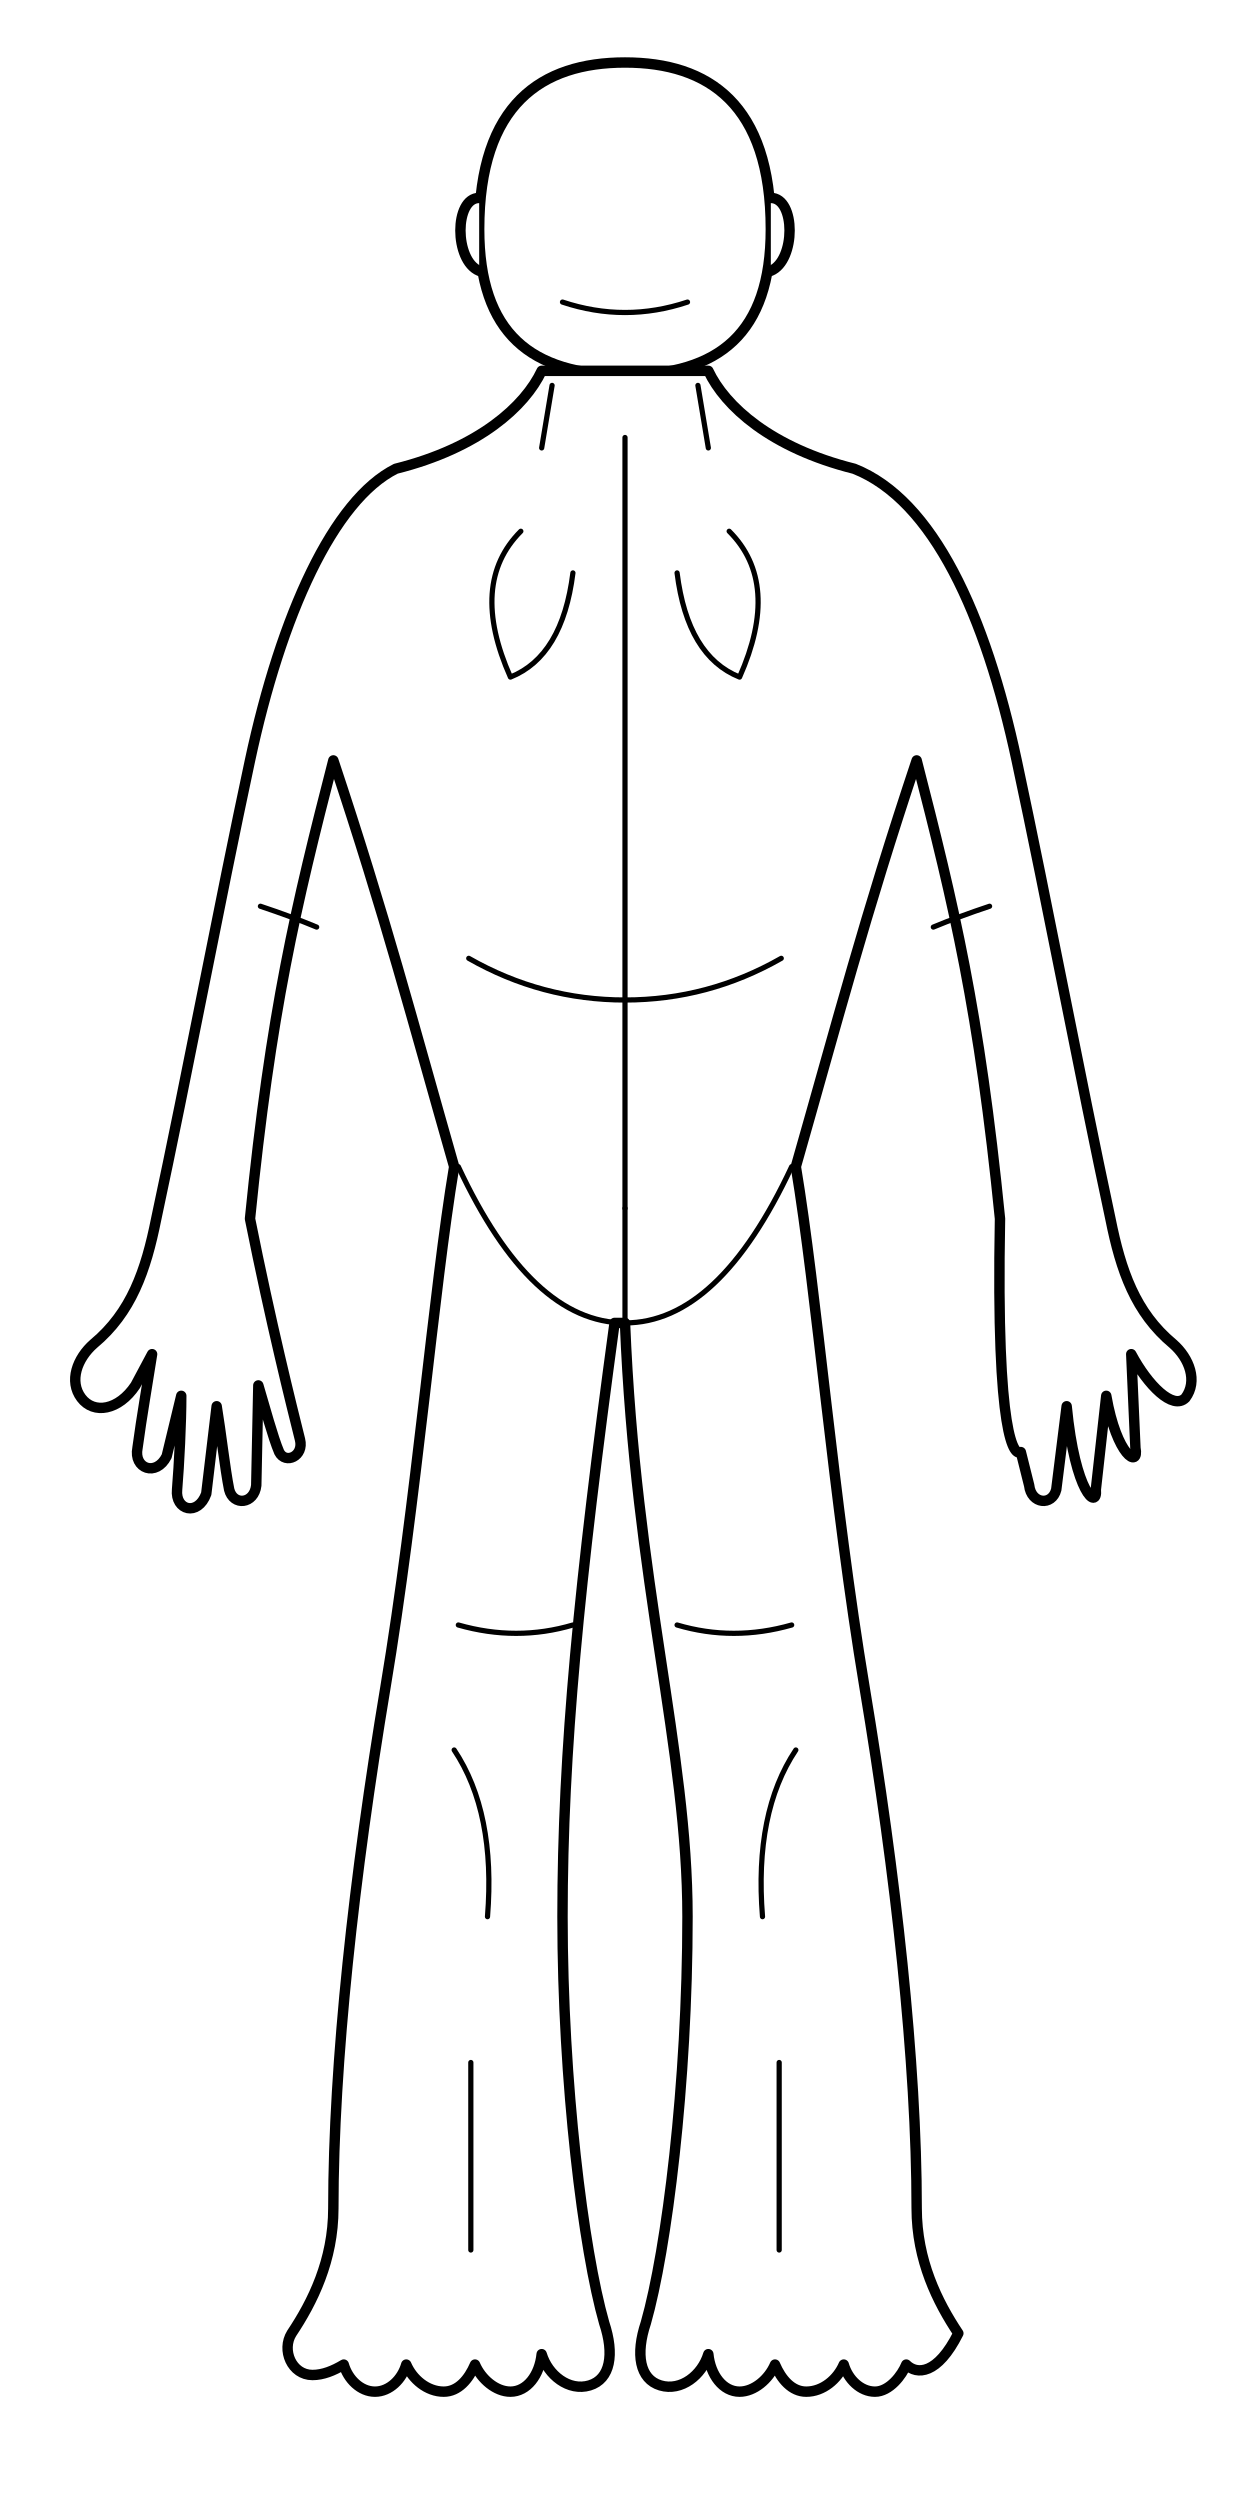
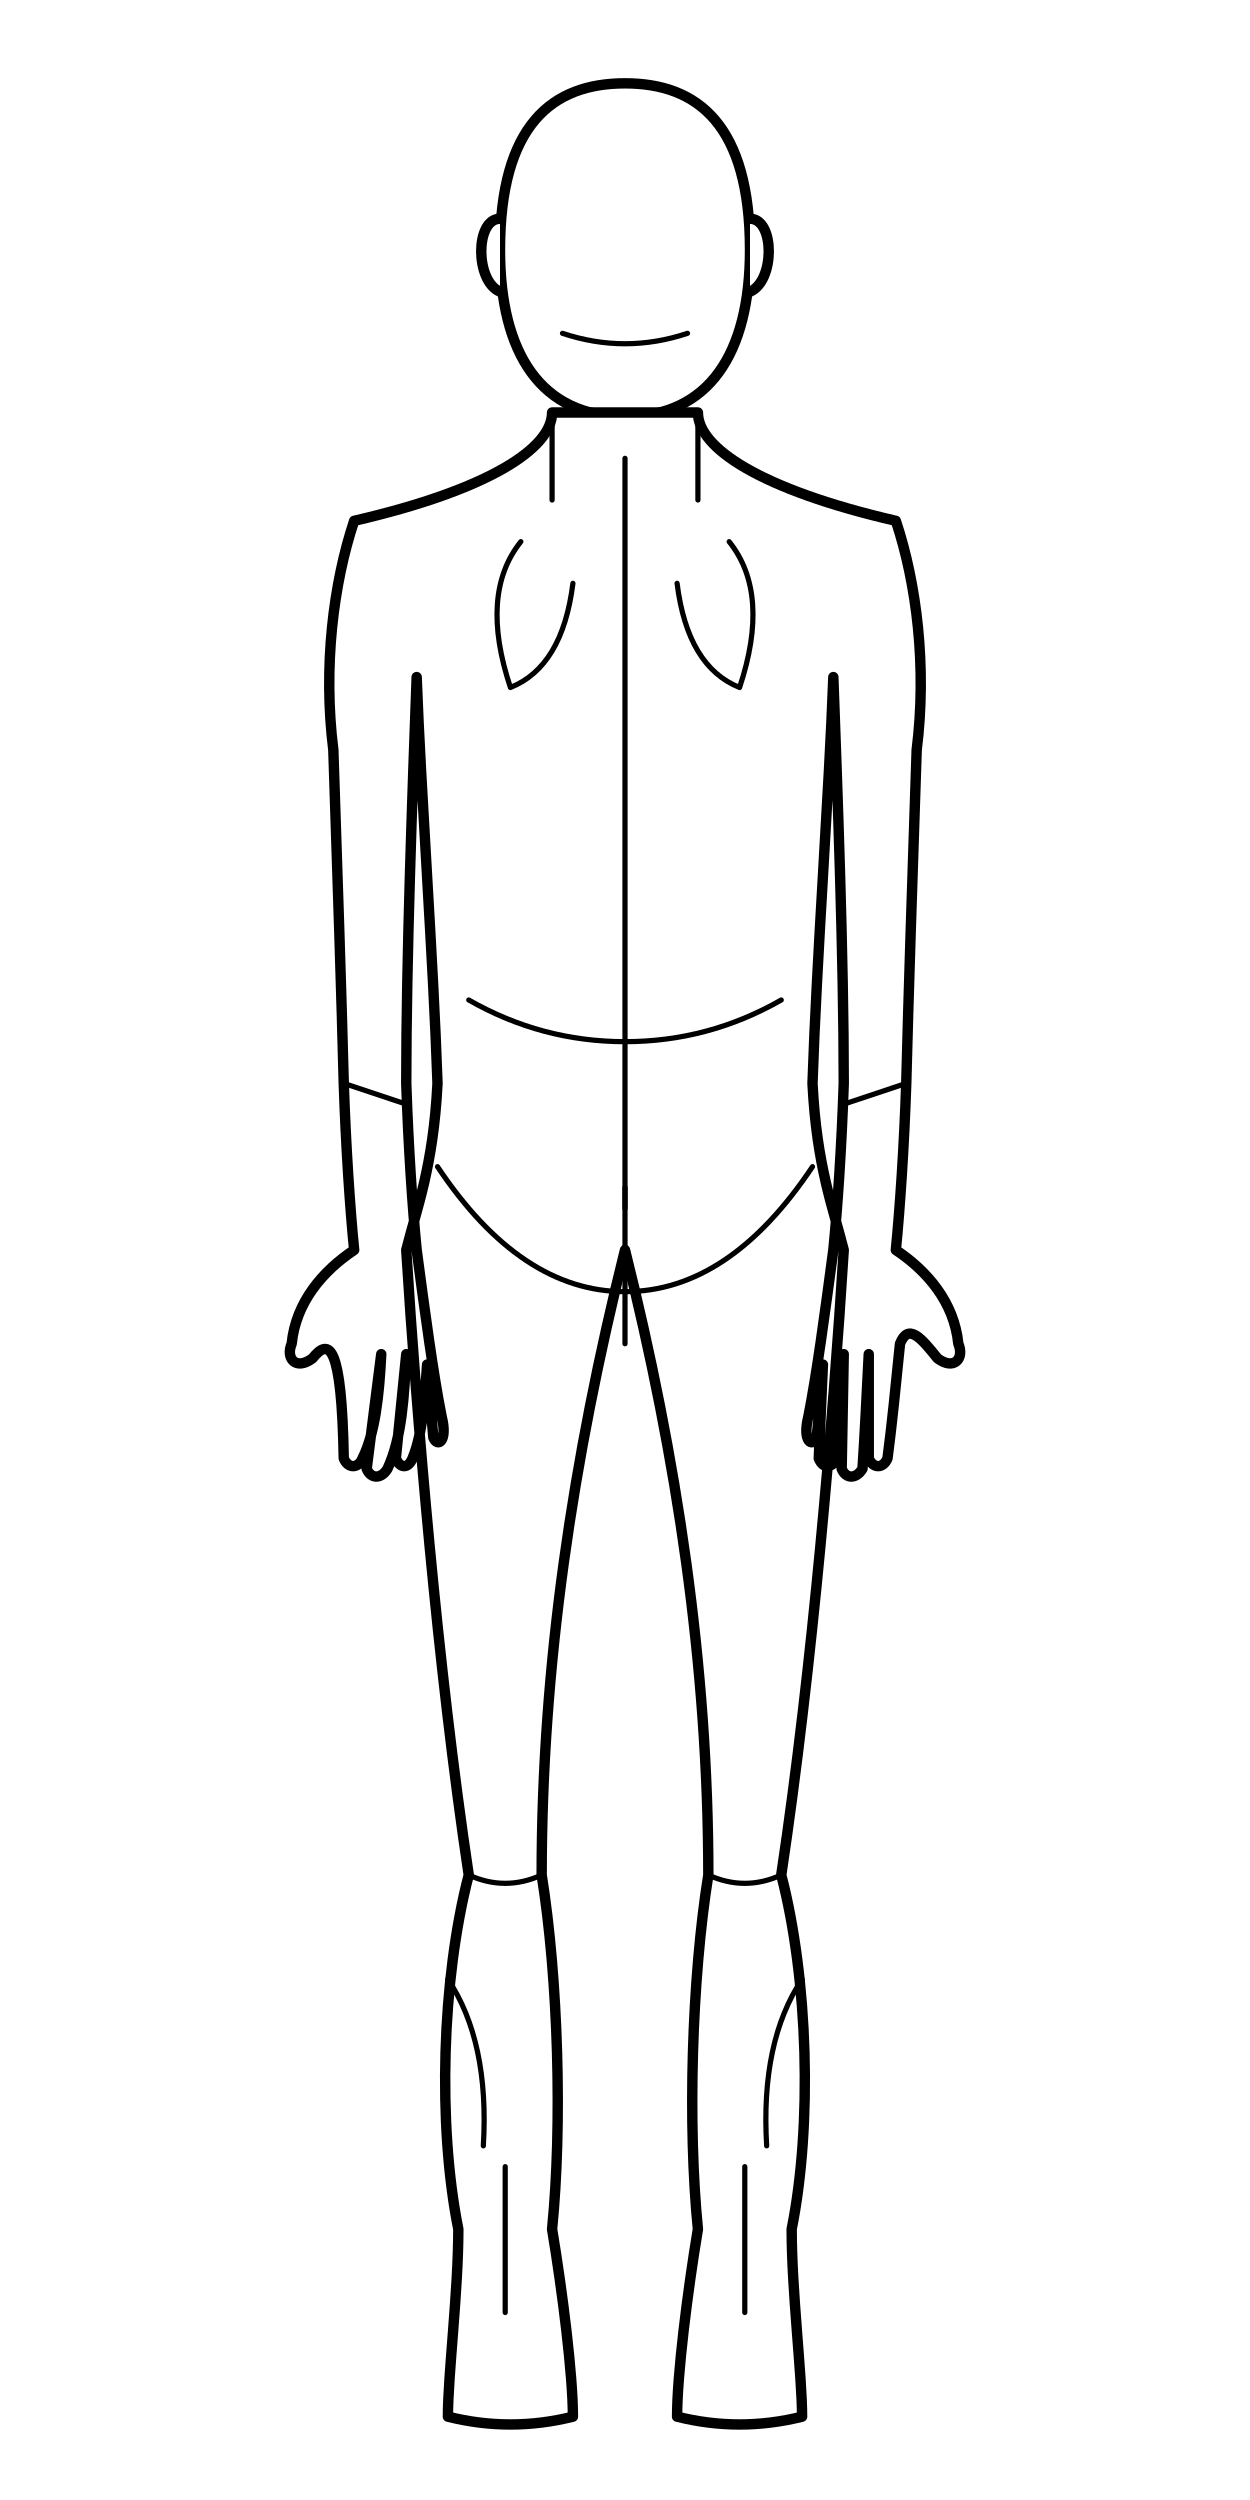
<svg xmlns="http://www.w3.org/2000/svg" width="600" height="1200" viewBox="0 0 600 1200">
  <rect width="600" height="1200" fill="#ffffff" />
  <g fill="#ffffff" stroke="#000000" stroke-width="5" stroke-linecap="round" stroke-linejoin="round">
-     <path d="M 230 110 C 230 50 260 30 300 30 C 340 30 370 50 370 110 C 370 160 345 180 300 180 C 255 180 230 160 230 110 Z" />
-     <path d="M 230 95 C 218 95 218 125 230 130" />
-     <path d="M 370 95 C 382 95 382 125 370 130" />
-     <path d="M 260 178               C 252 195 230 215 190 225               C 160 240 135 295 120 365               C 105 435 90 515 75 585               C 70 610 63 630 45 645              C 37 652 33 663 39 671              C 45 679 57 677 65 665              L 73 650              C 71 663 68 680 66 695              C 64 705 75 709 80 699              L 87 670              C 87 683 86 703 85 715              C 84 725 95 728 99 717              L 104 675              C 106 687 108 705 110 715              C 112 723 122 722 123 713              L 124 665              C 127 675 131 690 134 697              C 137 703 146 699 144 691              C 140 675 130 635 120 585              C 130 485 142 435 160 365              C 185 440 198 490 218 560              C 208 620 200 720 185 810              C 170 900 160 990 160 1060              C 160 1085 150 1105 140 1120              C 135 1128 140 1140 150 1140              C 155 1140 160 1138 165 1135              C 167 1142 173 1148 180 1148              C 187 1148 193 1142 195 1135              C 198 1142 205 1148 213 1148              C 220 1148 225 1142 228 1135              C 231 1142 238 1148 245 1148              C 253 1148 259 1140 260 1130              C 263 1140 273 1148 283 1145              C 293 1142 295 1130 290 1115              C 280 1080 270 1000 270 920              C 270 840 278 760 295 635              L 300 635              C 305 760 330 840 330 920              C 330 1000 320 1080 310 1115              C 305 1130 307 1142 317 1145              C 327 1148 337 1140 340 1130              C 341 1140 347 1148 355 1148              C 362 1148 369 1142 372 1135              C 375 1142 380 1148 387 1148              C 395 1148 402 1142 405 1135              C 407 1142 413 1148 420 1148              C 427 1148 433 1140 435 1135              C 440 1140 450 1140 460 1120              C 450 1105 440 1085 440 1060              C 440 990 430 900 415 810              C 400 720 392 620 382 560              C 402 490 415 440 440 365              C 458 435 470 485 480 585              C 478 691 487 699 490 697              L 494 713              C 495 722 505 723 507 715              L 512 675              C 516 717 527 725 526 715              L 531 670              C 536 699 547 705 545 695              L 543 650              C 551 665 563 677 569 671              C 575 663 571 652 563 645              C 545 630 538 610 533 585              C 518 515 503 435 488 365              C 473 295 448 240 410 225              C 370 215 348 195 340 178              Z" />
+     <path d="M 240 120 C 240 60 265 40 300 40 C 335 40 360 60 360 120 C 360 170 340 200 300 200 C 260 200 240 170 240 120 Z" />
+     <path d="M 240 105 C 228 105 228 135 240 140" />
+     <path d="M 360 105 C 372 105 372 135 360 140" />
+     <path d="M 335 198              C 335 215 365 235 430 250              C 440 280 445 320 440 360              C 438 420 436 480 435 520              C 434 550 432 580 430 600              C 445 610 458 625 460 645              C 463 652 458 658 450 652              C 442 642 436 635 432 645              C 430 665 428 685 426 700              C 424 705 419 705 417 700              L 417 650              C 416 670 415 690 414 705              C 411 710 406 710 404 705              L 405 650              C 404 670 403 688 402 700              C 399 705 395 705 393 700              L 395 655              C 394 670 393 680 392 690              C 390 695 385 692 388 680              C 392 660 396 630 400 600              C 402 580 404 550 405 520              C 405 460 402 380 400 325              C 398 380 392 460 390 520              C 392 560 400 580 405 600              C 400 680 390 800 375 900              C 388 950 390 1020 380 1070              C 380 1100 385 1140 385 1160              C 365 1165 345 1165 325 1160              C 325 1140 330 1100 335 1070              C 330 1020 332 950 340 900              C 340 800 325 700 300 600              C 275 700 260 800 260 900              C 268 950 270 1020 265 1070              C 270 1100 275 1140 275 1160              C 255 1165 235 1165 215 1160              C 215 1140 220 1100 220 1070              C 210 1020 212 950 225 900              C 210 800 200 680 195 600              C 200 580 208 560 210 520              C 208 460 202 380 200 325              C 198 380 195 460 195 520              C 196 550 198 580 200 600              C 204 630 208 660 212 680              C 215 692 210 695 208 690              L 205 655              C 204 670 203 688 198 700              C 196 705 192 705 190 700              L 195 650              C 194 670 193 690 186 705              C 183 710 178 710 176 705              L 183 650              C 182 670 180 688 174 700              C 172 705 167 705 165 700              C 164 645 158 642 150 652              C 142 658 137 652 140 645              C 142 625 155 610 170 600              C 168 580 166 550 165 520              C 164 480 162 420 160 360              C 155 320 160 280 170 250              C 235 235 265 215 265 198              Z" />
  </g>
  <g fill="none" stroke="#000000" stroke-width="2.5" stroke-linecap="round" stroke-linejoin="round">
-     <path d="M 270 145 Q 300 155 330 145" />
-     <path d="M 265 185 L 260 215" />
-     <path d="M 335 185 L 340 215" />
-     <path d="M 300 210 L 300 580" />
-     <path d="M 250 255 Q 225 280 245 325 Q 270 315 275 275" />
-     <path d="M 350 255 Q 375 280 355 325 Q 330 315 325 275" />
-     <path d="M 225 460 Q 260 480 300 480 Q 340 480 375 460" />
-     <path d="M 220 560 Q 255 635 300 635" />
-     <path d="M 380 560 Q 345 635 300 635" />
-     <path d="M 300 580 L 300 645" />
-     <path d="M 125 435 Q 140 440 152 445" />
-     <path d="M 475 435 Q 460 440 448 445" />
-     <path d="M 220 780 Q 248 788 275 780" />
-     <path d="M 380 780 Q 352 788 325 780" />
-     <path d="M 218 840 Q 238 870 234 920" />
-     <path d="M 382 840 Q 362 870 366 920" />
-     <path d="M 226 990 L 226 1080" />
-     <path d="M 374 990 L 374 1080" />
+     <path d="M 270 160 Q 300 170 330 160" />
+     <path d="M 265 198 L 265 240" />
+     <path d="M 335 198 L 335 240" />
+     <path d="M 300 220 L 300 580" />
+     <path d="M 250 260 Q 230 285 245 330 Q 270 320 275 280" />
+     <path d="M 350 260 Q 370 285 355 330 Q 330 320 325 280" />
+     <path d="M 225 480 Q 260 500 300 500 Q 340 500 375 480" />
+     <path d="M 210 560 Q 250 620 300 620" />
+     <path d="M 390 560 Q 350 620 300 620" />
+     <path d="M 300 570 L 300 645" />
+     <path d="M 165 520 Q 180 525 195 530" />
+     <path d="M 435 520 Q 420 525 405 530" />
+     <path d="M 225 900 Q 242.5 908 260 900" />
+     <path d="M 375 900 Q 357.5 908 340 900" />
+     <path d="M 215 950 Q 235 980 232 1030" />
+     <path d="M 385 950 Q 365 980 368 1030" />
+     <path d="M 242.5 1040 L 242.5 1110" />
+     <path d="M 357.5 1040 L 357.5 1110" />
  </g>
</svg>
